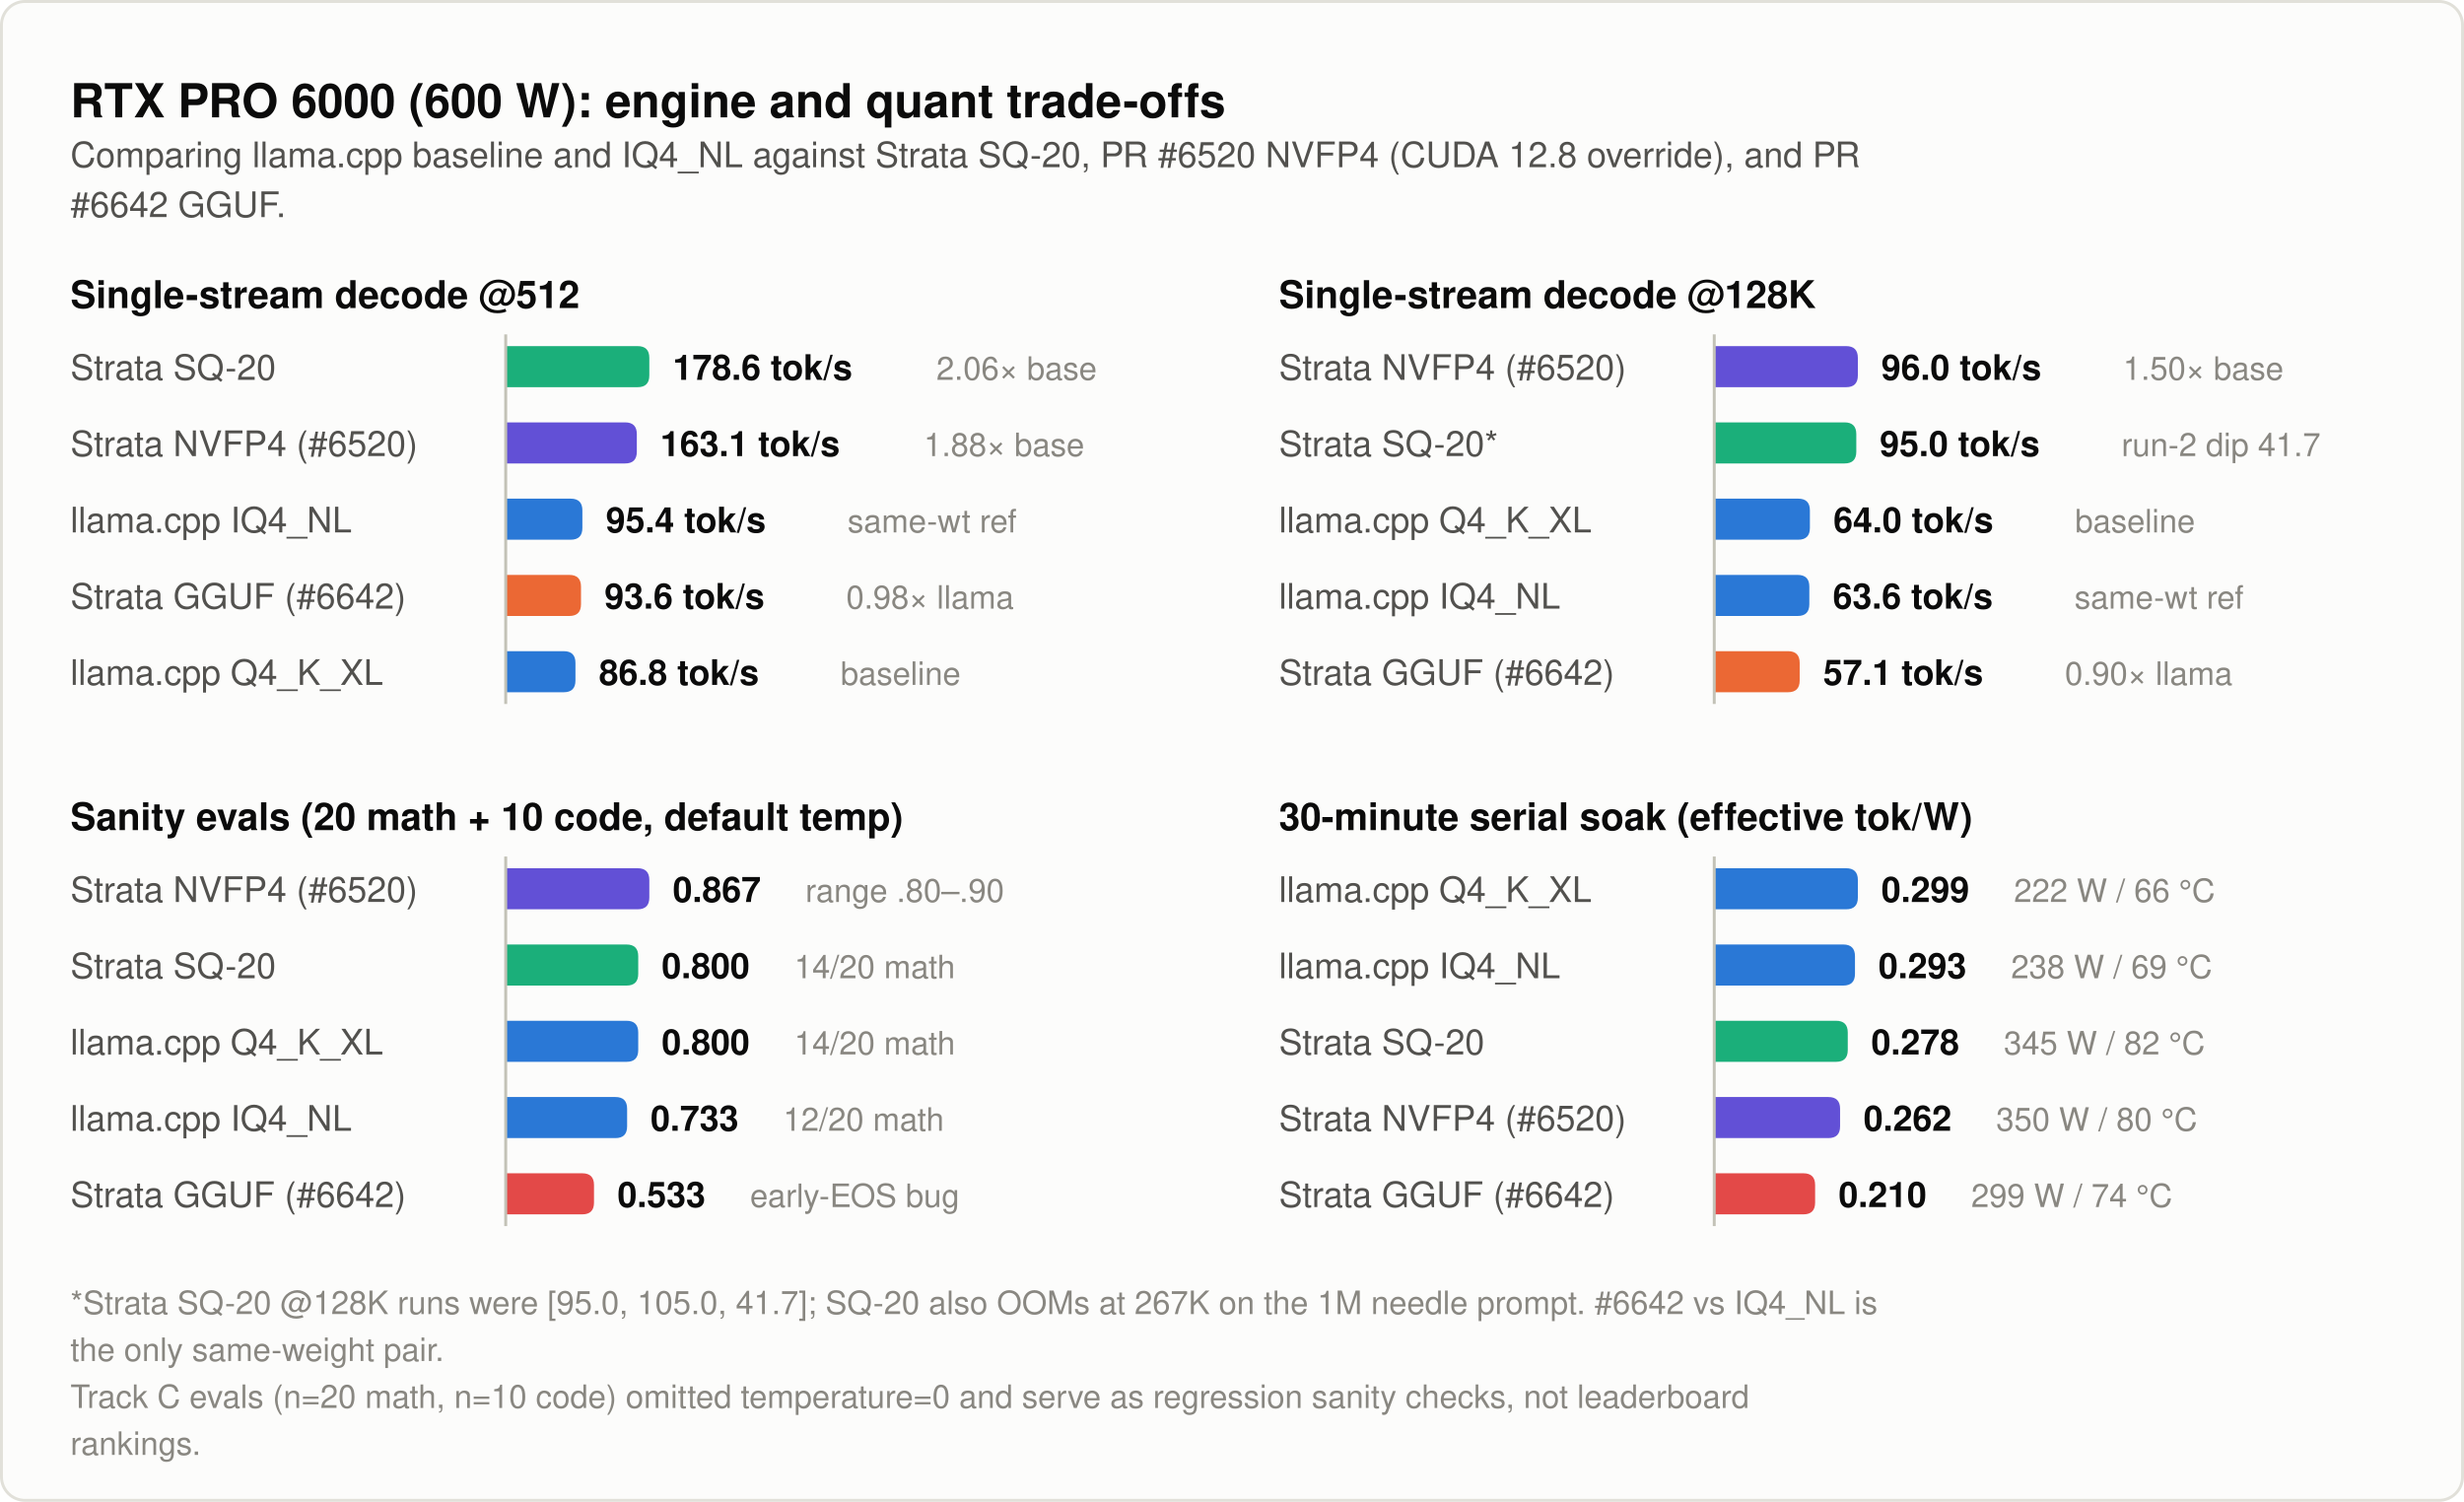
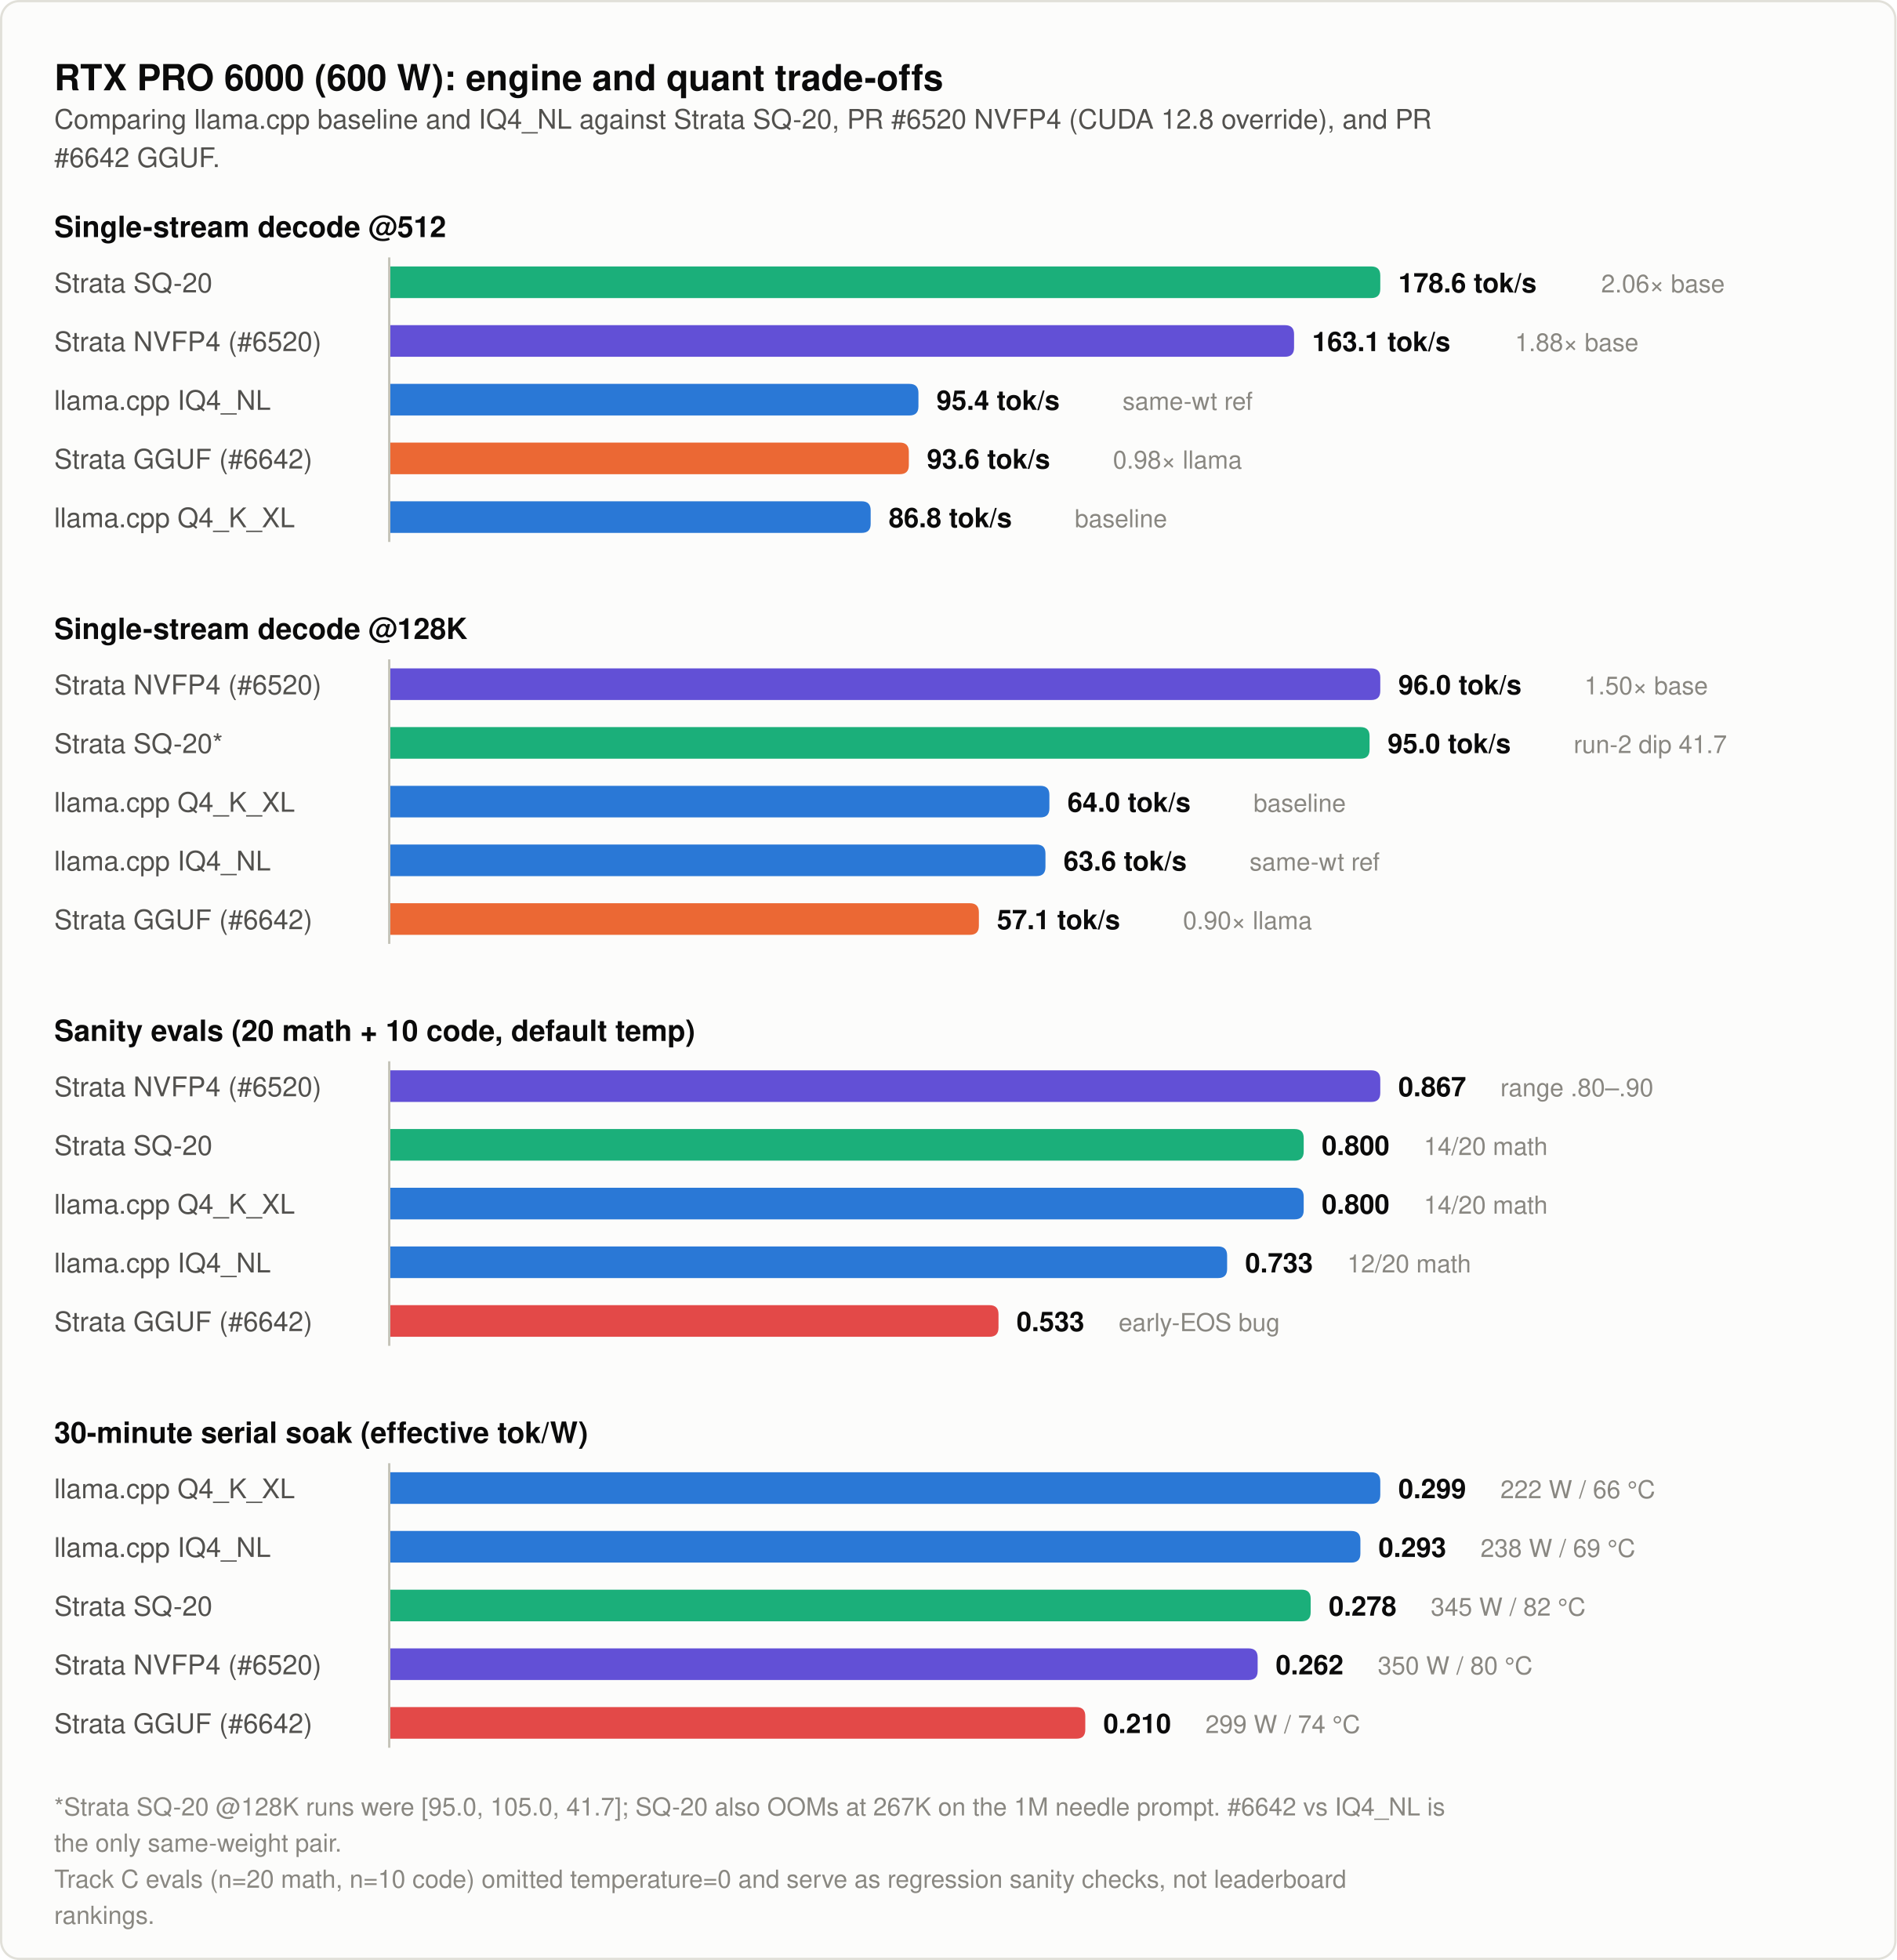
- <svg xmlns="http://www.w3.org/2000/svg" width="840" height="512" viewBox="0 0 840 512" role="img" aria-label="RTX PRO 6000 (600 W): engine and quant trade-offs Comparing llama.cpp baseline and IQ4_NL against Strata SQ-20, PR #6520 NVFP4 (CUDA 12.8 override), and PR #6642 GGUF." font-family="system-ui, -apple-system, 'Segoe UI', Helvetica, Arial, sans-serif" data-x-scale="linear" data-y-scale="linear">
-   <rect x="0.5" y="0.5" width="839" height="511" fill="#fcfcfb" rx="8" stroke="#e1e0d9" stroke-width="1" />
+ <svg xmlns="http://www.w3.org/2000/svg" width="840" height="868" viewBox="0 0 840 868" role="img" aria-label="RTX PRO 6000 (600 W): engine and quant trade-offs Comparing llama.cpp baseline and IQ4_NL against Strata SQ-20, PR #6520 NVFP4 (CUDA 12.8 override), and PR #6642 GGUF." font-family="system-ui, -apple-system, 'Segoe UI', Helvetica, Arial, sans-serif" data-x-scale="linear" data-y-scale="linear">
+   <rect x="0.5" y="0.5" width="839" height="867" fill="#fcfcfb" rx="8" stroke="#e1e0d9" stroke-width="1" />
  <text x="24" y="40" font-size="16" fill="#0b0b0b" font-weight="600">RTX PRO 6000 (600 W): engine and quant trade-offs</text>
  <text x="24" y="57" font-size="12" fill="#52514e">Comparing llama.cpp baseline and IQ4_NL against Strata SQ-20, PR #6520 NVFP4 (CUDA 12.8 override), and PR</text>
  <text x="24" y="74" font-size="12" fill="#52514e">#6642 GGUF.</text>
  <text x="24" y="105" font-size="13" fill="#0b0b0b" font-weight="600">Single-stream decode @512</text>
  <text x="24" y="129.5" font-size="12" fill="#52514e">Strata SQ-20</text>
-   <path d="M172.4,118 H217.36 Q221.36,118 221.36,122 V128 Q221.36,132 217.36,132 H172.4 Z" fill="#1baf7a" />
-   <text x="229.36" y="129.5" font-size="12" fill="#0b0b0b" font-weight="600">178.6 tok/s</text>
-   <text x="319.2" y="129.5" font-size="11" fill="#898781">2.06× base</text>
+   <path d="M172.4,118 H607.36 Q611.36,118 611.36,122 V128 Q611.36,132 607.36,132 H172.4 Z" fill="#1baf7a" />
+   <text x="619.36" y="129.5" font-size="12" fill="#0b0b0b" font-weight="600">178.6 tok/s</text>
+   <text x="709.2" y="129.5" font-size="11" fill="#898781">2.06× base</text>
  <text x="24" y="155.5" font-size="12" fill="#52514e">Strata NVFP4 (#6520)</text>
-   <path d="M172.4,144 H213.1 Q217.1,144 217.1,148 V154 Q217.1,158 213.1,158 H172.4 Z" fill="#6250d6" />
-   <text x="225.1" y="155.5" font-size="12" fill="#0b0b0b" font-weight="600">163.1 tok/s</text>
-   <text x="314.94" y="155.5" font-size="11" fill="#898781">1.88× base</text>
+   <path d="M172.4,144 H569.17 Q573.17,144 573.17,148 V154 Q573.17,158 569.17,158 H172.4 Z" fill="#6250d6" />
+   <text x="581.17" y="155.5" font-size="12" fill="#0b0b0b" font-weight="600">163.1 tok/s</text>
+   <text x="671.01" y="155.5" font-size="11" fill="#898781">1.88× base</text>
  <text x="24" y="181.5" font-size="12" fill="#52514e">llama.cpp IQ4_NL</text>
-   <path d="M172.4,170 H194.54 Q198.54,170 198.54,174 V180 Q198.54,184 194.54,184 H172.4 Z" fill="#2a78d6" />
-   <text x="206.54" y="181.5" font-size="12" fill="#0b0b0b" font-weight="600">95.4 tok/s</text>
-   <text x="288.94" y="181.5" font-size="11" fill="#898781">same-wt ref</text>
+   <path d="M172.4,170 H402.8 Q406.8,170 406.8,174 V180 Q406.8,184 402.8,184 H172.4 Z" fill="#2a78d6" />
+   <text x="414.8" y="181.5" font-size="12" fill="#0b0b0b" font-weight="600">95.4 tok/s</text>
+   <text x="497.2" y="181.5" font-size="11" fill="#898781">same-wt ref</text>
  <text x="24" y="207.5" font-size="12" fill="#52514e">Strata GGUF (#6642)</text>
-   <path d="M172.4,196 H194.07 Q198.07,196 198.07,200 V206 Q198.07,210 194.07,210 H172.4 Z" fill="#eb6834" />
-   <text x="206.07" y="207.5" font-size="12" fill="#0b0b0b" font-weight="600">93.6 tok/s</text>
-   <text x="288.47" y="207.5" font-size="11" fill="#898781">0.98× llama</text>
+   <path d="M172.4,196 H398.55 Q402.55,196 402.55,200 V206 Q402.55,210 398.55,210 H172.4 Z" fill="#eb6834" />
+   <text x="410.55" y="207.5" font-size="12" fill="#0b0b0b" font-weight="600">93.6 tok/s</text>
+   <text x="492.95" y="207.5" font-size="11" fill="#898781">0.98× llama</text>
  <text x="24" y="233.5" font-size="12" fill="#52514e">llama.cpp Q4_K_XL</text>
-   <path d="M172.4,222 H192.18 Q196.18,222 196.18,226 V232 Q196.18,236 192.18,236 H172.4 Z" fill="#2a78d6" />
-   <text x="204.18" y="233.5" font-size="12" fill="#0b0b0b" font-weight="600">86.8 tok/s</text>
-   <text x="286.58" y="233.5" font-size="11" fill="#898781">baseline</text>
+   <path d="M172.4,222 H381.64 Q385.64,222 385.64,226 V232 Q385.64,236 381.64,236 H172.4 Z" fill="#2a78d6" />
+   <text x="393.64" y="233.5" font-size="12" fill="#0b0b0b" font-weight="600">86.8 tok/s</text>
+   <text x="476.04" y="233.5" font-size="11" fill="#898781">baseline</text>
  <line x1="172.4" y1="114" x2="172.4" y2="240" stroke="#c3c2b7" stroke-width="1" />
-   <text x="436" y="105" font-size="13" fill="#0b0b0b" font-weight="600">Single-stream decode @128K</text>
-   <text x="436" y="129.5" font-size="12" fill="#52514e">Strata NVFP4 (#6520)</text>
-   <path d="M584.4,118 H629.36 Q633.36,118 633.36,122 V128 Q633.36,132 629.36,132 H584.4 Z" fill="#6250d6" />
-   <text x="641.36" y="129.5" font-size="12" fill="#0b0b0b" font-weight="600">96.0 tok/s</text>
-   <text x="723.76" y="129.5" font-size="11" fill="#898781">1.50× base</text>
-   <text x="436" y="155.5" font-size="12" fill="#52514e">Strata SQ-20*</text>
-   <path d="M584.4,144 H628.83 Q632.83,144 632.83,148 V154 Q632.83,158 628.83,158 H584.4 Z" fill="#1baf7a" />
-   <text x="640.83" y="155.5" font-size="12" fill="#0b0b0b" font-weight="600">95.0 tok/s</text>
-   <text x="723.23" y="155.5" font-size="11" fill="#898781">run-2 dip 41.7</text>
-   <text x="436" y="181.5" font-size="12" fill="#52514e">llama.cpp Q4_K_XL</text>
-   <path d="M584.4,170 H613.01 Q617.01,170 617.01,174 V180 Q617.01,184 613.01,184 H584.4 Z" fill="#2a78d6" />
-   <text x="625.01" y="181.5" font-size="12" fill="#0b0b0b" font-weight="600">64.0 tok/s</text>
-   <text x="707.41" y="181.5" font-size="11" fill="#898781">baseline</text>
-   <text x="436" y="207.5" font-size="12" fill="#52514e">llama.cpp IQ4_NL</text>
-   <path d="M584.4,196 H612.82 Q616.82,196 616.82,200 V206 Q616.82,210 612.82,210 H584.4 Z" fill="#2a78d6" />
-   <text x="624.82" y="207.5" font-size="12" fill="#0b0b0b" font-weight="600">63.6 tok/s</text>
-   <text x="707.22" y="207.5" font-size="11" fill="#898781">same-wt ref</text>
-   <text x="436" y="233.5" font-size="12" fill="#52514e">Strata GGUF (#6642)</text>
-   <path d="M584.4,222 H609.53 Q613.53,222 613.53,226 V232 Q613.53,236 609.53,236 H584.4 Z" fill="#eb6834" />
-   <text x="621.53" y="233.5" font-size="12" fill="#0b0b0b" font-weight="600">57.1 tok/s</text>
-   <text x="703.93" y="233.5" font-size="11" fill="#898781">0.90× llama</text>
-   <line x1="584.4" y1="114" x2="584.4" y2="240" stroke="#c3c2b7" stroke-width="1" />
-   <text x="24" y="283" font-size="13" fill="#0b0b0b" font-weight="600">Sanity evals (20 math + 10 code, default temp)</text>
+   <text x="24" y="283" font-size="13" fill="#0b0b0b" font-weight="600">Single-stream decode @128K</text>
  <text x="24" y="307.5" font-size="12" fill="#52514e">Strata NVFP4 (#6520)</text>
-   <path d="M172.4,296 H217.36 Q221.36,296 221.36,300 V306 Q221.36,310 217.36,310 H172.4 Z" fill="#6250d6" />
-   <text x="229.36" y="307.5" font-size="12" fill="#0b0b0b" font-weight="600">0.867</text>
-   <text x="274.56" y="307.5" font-size="11" fill="#898781">range .80–.90</text>
-   <text x="24" y="333.5" font-size="12" fill="#52514e">Strata SQ-20</text>
-   <path d="M172.4,322 H213.58 Q217.58,322 217.58,326 V332 Q217.58,336 213.58,336 H172.4 Z" fill="#1baf7a" />
-   <text x="225.58" y="333.5" font-size="12" fill="#0b0b0b" font-weight="600">0.800</text>
-   <text x="270.78" y="333.5" font-size="11" fill="#898781">14/20 math</text>
+   <path d="M172.4,296 H607.36 Q611.36,296 611.36,300 V306 Q611.36,310 607.36,310 H172.4 Z" fill="#6250d6" />
+   <text x="619.36" y="307.5" font-size="12" fill="#0b0b0b" font-weight="600">96.0 tok/s</text>
+   <text x="701.76" y="307.5" font-size="11" fill="#898781">1.50× base</text>
+   <text x="24" y="333.5" font-size="12" fill="#52514e">Strata SQ-20*</text>
+   <path d="M172.4,322 H602.61 Q606.61,322 606.61,326 V332 Q606.61,336 602.61,336 H172.4 Z" fill="#1baf7a" />
+   <text x="614.61" y="333.5" font-size="12" fill="#0b0b0b" font-weight="600">95.0 tok/s</text>
+   <text x="697.01" y="333.5" font-size="11" fill="#898781">run-2 dip 41.7</text>
  <text x="24" y="359.5" font-size="12" fill="#52514e">llama.cpp Q4_K_XL</text>
-   <path d="M172.4,348 H213.58 Q217.58,348 217.58,352 V358 Q217.58,362 213.58,362 H172.4 Z" fill="#2a78d6" />
-   <text x="225.58" y="359.5" font-size="12" fill="#0b0b0b" font-weight="600">0.800</text>
-   <text x="270.78" y="359.5" font-size="11" fill="#898781">14/20 math</text>
+   <path d="M172.4,348 H460.8 Q464.8,348 464.8,352 V358 Q464.8,362 460.8,362 H172.4 Z" fill="#2a78d6" />
+   <text x="472.8" y="359.5" font-size="12" fill="#0b0b0b" font-weight="600">64.0 tok/s</text>
+   <text x="555.2" y="359.5" font-size="11" fill="#898781">baseline</text>
  <text x="24" y="385.5" font-size="12" fill="#52514e">llama.cpp IQ4_NL</text>
-   <path d="M172.4,374 H209.79 Q213.79,374 213.79,378 V384 Q213.79,388 209.79,388 H172.4 Z" fill="#2a78d6" />
-   <text x="221.79" y="385.5" font-size="12" fill="#0b0b0b" font-weight="600">0.733</text>
-   <text x="266.99" y="385.5" font-size="11" fill="#898781">12/20 math</text>
+   <path d="M172.4,374 H459.06 Q463.06,374 463.06,378 V384 Q463.06,388 459.06,388 H172.4 Z" fill="#2a78d6" />
+   <text x="471.06" y="385.5" font-size="12" fill="#0b0b0b" font-weight="600">63.6 tok/s</text>
+   <text x="553.46" y="385.5" font-size="11" fill="#898781">same-wt ref</text>
  <text x="24" y="411.5" font-size="12" fill="#52514e">Strata GGUF (#6642)</text>
-   <path d="M172.4,400 H198.5 Q202.5,400 202.5,404 V410 Q202.5,414 198.5,414 H172.4 Z" fill="#e34948" />
-   <text x="210.5" y="411.5" font-size="12" fill="#0b0b0b" font-weight="600">0.533</text>
-   <text x="255.7" y="411.5" font-size="11" fill="#898781">early-EOS bug</text>
+   <path d="M172.4,400 H429.57 Q433.57,400 433.57,404 V410 Q433.57,414 429.57,414 H172.4 Z" fill="#eb6834" />
+   <text x="441.57" y="411.5" font-size="12" fill="#0b0b0b" font-weight="600">57.1 tok/s</text>
+   <text x="523.97" y="411.5" font-size="11" fill="#898781">0.90× llama</text>
  <line x1="172.4" y1="292" x2="172.4" y2="418" stroke="#c3c2b7" stroke-width="1" />
-   <text x="436" y="283" font-size="13" fill="#0b0b0b" font-weight="600">30-minute serial soak (effective tok/W)</text>
-   <text x="436" y="307.5" font-size="12" fill="#52514e">llama.cpp Q4_K_XL</text>
-   <path d="M584.4,296 H629.36 Q633.36,296 633.36,300 V306 Q633.36,310 629.36,310 H584.4 Z" fill="#2a78d6" />
-   <text x="641.36" y="307.5" font-size="12" fill="#0b0b0b" font-weight="600">0.299</text>
-   <text x="686.56" y="307.5" font-size="11" fill="#898781">222 W / 66 °C</text>
-   <text x="436" y="333.5" font-size="12" fill="#52514e">llama.cpp IQ4_NL</text>
-   <path d="M584.4,322 H628.38 Q632.38,322 632.38,326 V332 Q632.38,336 628.38,336 H584.4 Z" fill="#2a78d6" />
-   <text x="640.38" y="333.5" font-size="12" fill="#0b0b0b" font-weight="600">0.293</text>
-   <text x="685.58" y="333.5" font-size="11" fill="#898781">238 W / 69 °C</text>
-   <text x="436" y="359.5" font-size="12" fill="#52514e">Strata SQ-20</text>
-   <path d="M584.4,348 H625.92 Q629.92,348 629.92,352 V358 Q629.92,362 625.92,362 H584.4 Z" fill="#1baf7a" />
-   <text x="637.92" y="359.5" font-size="12" fill="#0b0b0b" font-weight="600">0.278</text>
-   <text x="683.12" y="359.5" font-size="11" fill="#898781">345 W / 82 °C</text>
-   <text x="436" y="385.5" font-size="12" fill="#52514e">Strata NVFP4 (#6520)</text>
-   <path d="M584.4,374 H623.3 Q627.3,374 627.3,378 V384 Q627.3,388 623.3,388 H584.4 Z" fill="#6250d6" />
-   <text x="635.3" y="385.5" font-size="12" fill="#0b0b0b" font-weight="600">0.262</text>
-   <text x="680.5" y="385.5" font-size="11" fill="#898781">350 W / 80 °C</text>
-   <text x="436" y="411.5" font-size="12" fill="#52514e">Strata GGUF (#6642)</text>
-   <path d="M584.4,400 H614.79 Q618.79,400 618.79,404 V410 Q618.79,414 614.79,414 H584.4 Z" fill="#e34948" />
-   <text x="626.79" y="411.5" font-size="12" fill="#0b0b0b" font-weight="600">0.210</text>
-   <text x="671.99" y="411.5" font-size="11" fill="#898781">299 W / 74 °C</text>
-   <line x1="584.4" y1="292" x2="584.4" y2="418" stroke="#c3c2b7" stroke-width="1" />
-   <text x="24" y="448" font-size="11" fill="#898781">*Strata SQ-20 @128K runs were [95.0, 105.0, 41.7]; SQ-20 also OOMs at 267K on the 1M needle prompt. #6642 vs IQ4_NL is</text>
-   <text x="24" y="464" font-size="11" fill="#898781">the only same-weight pair.</text>
-   <text x="24" y="480" font-size="11" fill="#898781">Track C evals (n=20 math, n=10 code) omitted temperature=0 and serve as regression sanity checks, not leaderboard</text>
-   <text x="24" y="496" font-size="11" fill="#898781">rankings.</text>
+   <text x="24" y="461" font-size="13" fill="#0b0b0b" font-weight="600">Sanity evals (20 math + 10 code, default temp)</text>
+   <text x="24" y="485.5" font-size="12" fill="#52514e">Strata NVFP4 (#6520)</text>
+   <path d="M172.4,474 H607.36 Q611.36,474 611.36,478 V484 Q611.36,488 607.36,488 H172.4 Z" fill="#6250d6" />
+   <text x="619.36" y="485.5" font-size="12" fill="#0b0b0b" font-weight="600">0.867</text>
+   <text x="664.56" y="485.5" font-size="11" fill="#898781">range .80–.90</text>
+   <text x="24" y="511.5" font-size="12" fill="#52514e">Strata SQ-20</text>
+   <path d="M172.4,500 H573.44 Q577.44,500 577.44,504 V510 Q577.44,514 573.44,514 H172.4 Z" fill="#1baf7a" />
+   <text x="585.44" y="511.5" font-size="12" fill="#0b0b0b" font-weight="600">0.800</text>
+   <text x="630.64" y="511.5" font-size="11" fill="#898781">14/20 math</text>
+   <text x="24" y="537.5" font-size="12" fill="#52514e">llama.cpp Q4_K_XL</text>
+   <path d="M172.4,526 H573.44 Q577.44,526 577.44,530 V536 Q577.44,540 573.44,540 H172.4 Z" fill="#2a78d6" />
+   <text x="585.44" y="537.5" font-size="12" fill="#0b0b0b" font-weight="600">0.800</text>
+   <text x="630.64" y="537.5" font-size="11" fill="#898781">14/20 math</text>
+   <text x="24" y="563.5" font-size="12" fill="#52514e">llama.cpp IQ4_NL</text>
+   <path d="M172.4,552 H539.52 Q543.52,552 543.52,556 V562 Q543.52,566 539.52,566 H172.4 Z" fill="#2a78d6" />
+   <text x="551.52" y="563.5" font-size="12" fill="#0b0b0b" font-weight="600">0.733</text>
+   <text x="596.72" y="563.5" font-size="11" fill="#898781">12/20 math</text>
+   <text x="24" y="589.5" font-size="12" fill="#52514e">Strata GGUF (#6642)</text>
+   <path d="M172.4,578 H438.26 Q442.26,578 442.26,582 V588 Q442.26,592 438.26,592 H172.4 Z" fill="#e34948" />
+   <text x="450.26" y="589.5" font-size="12" fill="#0b0b0b" font-weight="600">0.533</text>
+   <text x="495.46" y="589.5" font-size="11" fill="#898781">early-EOS bug</text>
+   <line x1="172.4" y1="470" x2="172.4" y2="596" stroke="#c3c2b7" stroke-width="1" />
+   <text x="24" y="639" font-size="13" fill="#0b0b0b" font-weight="600">30-minute serial soak (effective tok/W)</text>
+   <text x="24" y="663.5" font-size="12" fill="#52514e">llama.cpp Q4_K_XL</text>
+   <path d="M172.4,652 H607.36 Q611.36,652 611.36,656 V662 Q611.36,666 607.36,666 H172.4 Z" fill="#2a78d6" />
+   <text x="619.36" y="663.5" font-size="12" fill="#0b0b0b" font-weight="600">0.299</text>
+   <text x="664.56" y="663.5" font-size="11" fill="#898781">222 W / 66 °C</text>
+   <text x="24" y="689.5" font-size="12" fill="#52514e">llama.cpp IQ4_NL</text>
+   <path d="M172.4,678 H598.55 Q602.55,678 602.55,682 V688 Q602.55,692 598.55,692 H172.4 Z" fill="#2a78d6" />
+   <text x="610.55" y="689.5" font-size="12" fill="#0b0b0b" font-weight="600">0.293</text>
+   <text x="655.75" y="689.5" font-size="11" fill="#898781">238 W / 69 °C</text>
+   <text x="24" y="715.5" font-size="12" fill="#52514e">Strata SQ-20</text>
+   <path d="M172.4,704 H576.53 Q580.53,704 580.53,708 V714 Q580.53,718 576.53,718 H172.4 Z" fill="#1baf7a" />
+   <text x="588.53" y="715.5" font-size="12" fill="#0b0b0b" font-weight="600">0.278</text>
+   <text x="633.73" y="715.5" font-size="11" fill="#898781">345 W / 82 °C</text>
+   <text x="24" y="741.5" font-size="12" fill="#52514e">Strata NVFP4 (#6520)</text>
+   <path d="M172.4,730 H553.04 Q557.04,730 557.04,734 V740 Q557.04,744 553.04,744 H172.4 Z" fill="#6250d6" />
+   <text x="565.04" y="741.5" font-size="12" fill="#0b0b0b" font-weight="600">0.262</text>
+   <text x="610.24" y="741.5" font-size="11" fill="#898781">350 W / 80 °C</text>
+   <text x="24" y="767.5" font-size="12" fill="#52514e">Strata GGUF (#6642)</text>
+   <path d="M172.4,756 H476.7 Q480.7,756 480.7,760 V766 Q480.7,770 476.7,770 H172.4 Z" fill="#e34948" />
+   <text x="488.7" y="767.5" font-size="12" fill="#0b0b0b" font-weight="600">0.210</text>
+   <text x="533.9" y="767.5" font-size="11" fill="#898781">299 W / 74 °C</text>
+   <line x1="172.4" y1="648" x2="172.4" y2="774" stroke="#c3c2b7" stroke-width="1" />
+   <text x="24" y="804" font-size="11" fill="#898781">*Strata SQ-20 @128K runs were [95.0, 105.0, 41.7]; SQ-20 also OOMs at 267K on the 1M needle prompt. #6642 vs IQ4_NL is</text>
+   <text x="24" y="820" font-size="11" fill="#898781">the only same-weight pair.</text>
+   <text x="24" y="836" font-size="11" fill="#898781">Track C evals (n=20 math, n=10 code) omitted temperature=0 and serve as regression sanity checks, not leaderboard</text>
+   <text x="24" y="852" font-size="11" fill="#898781">rankings.</text>
</svg>
